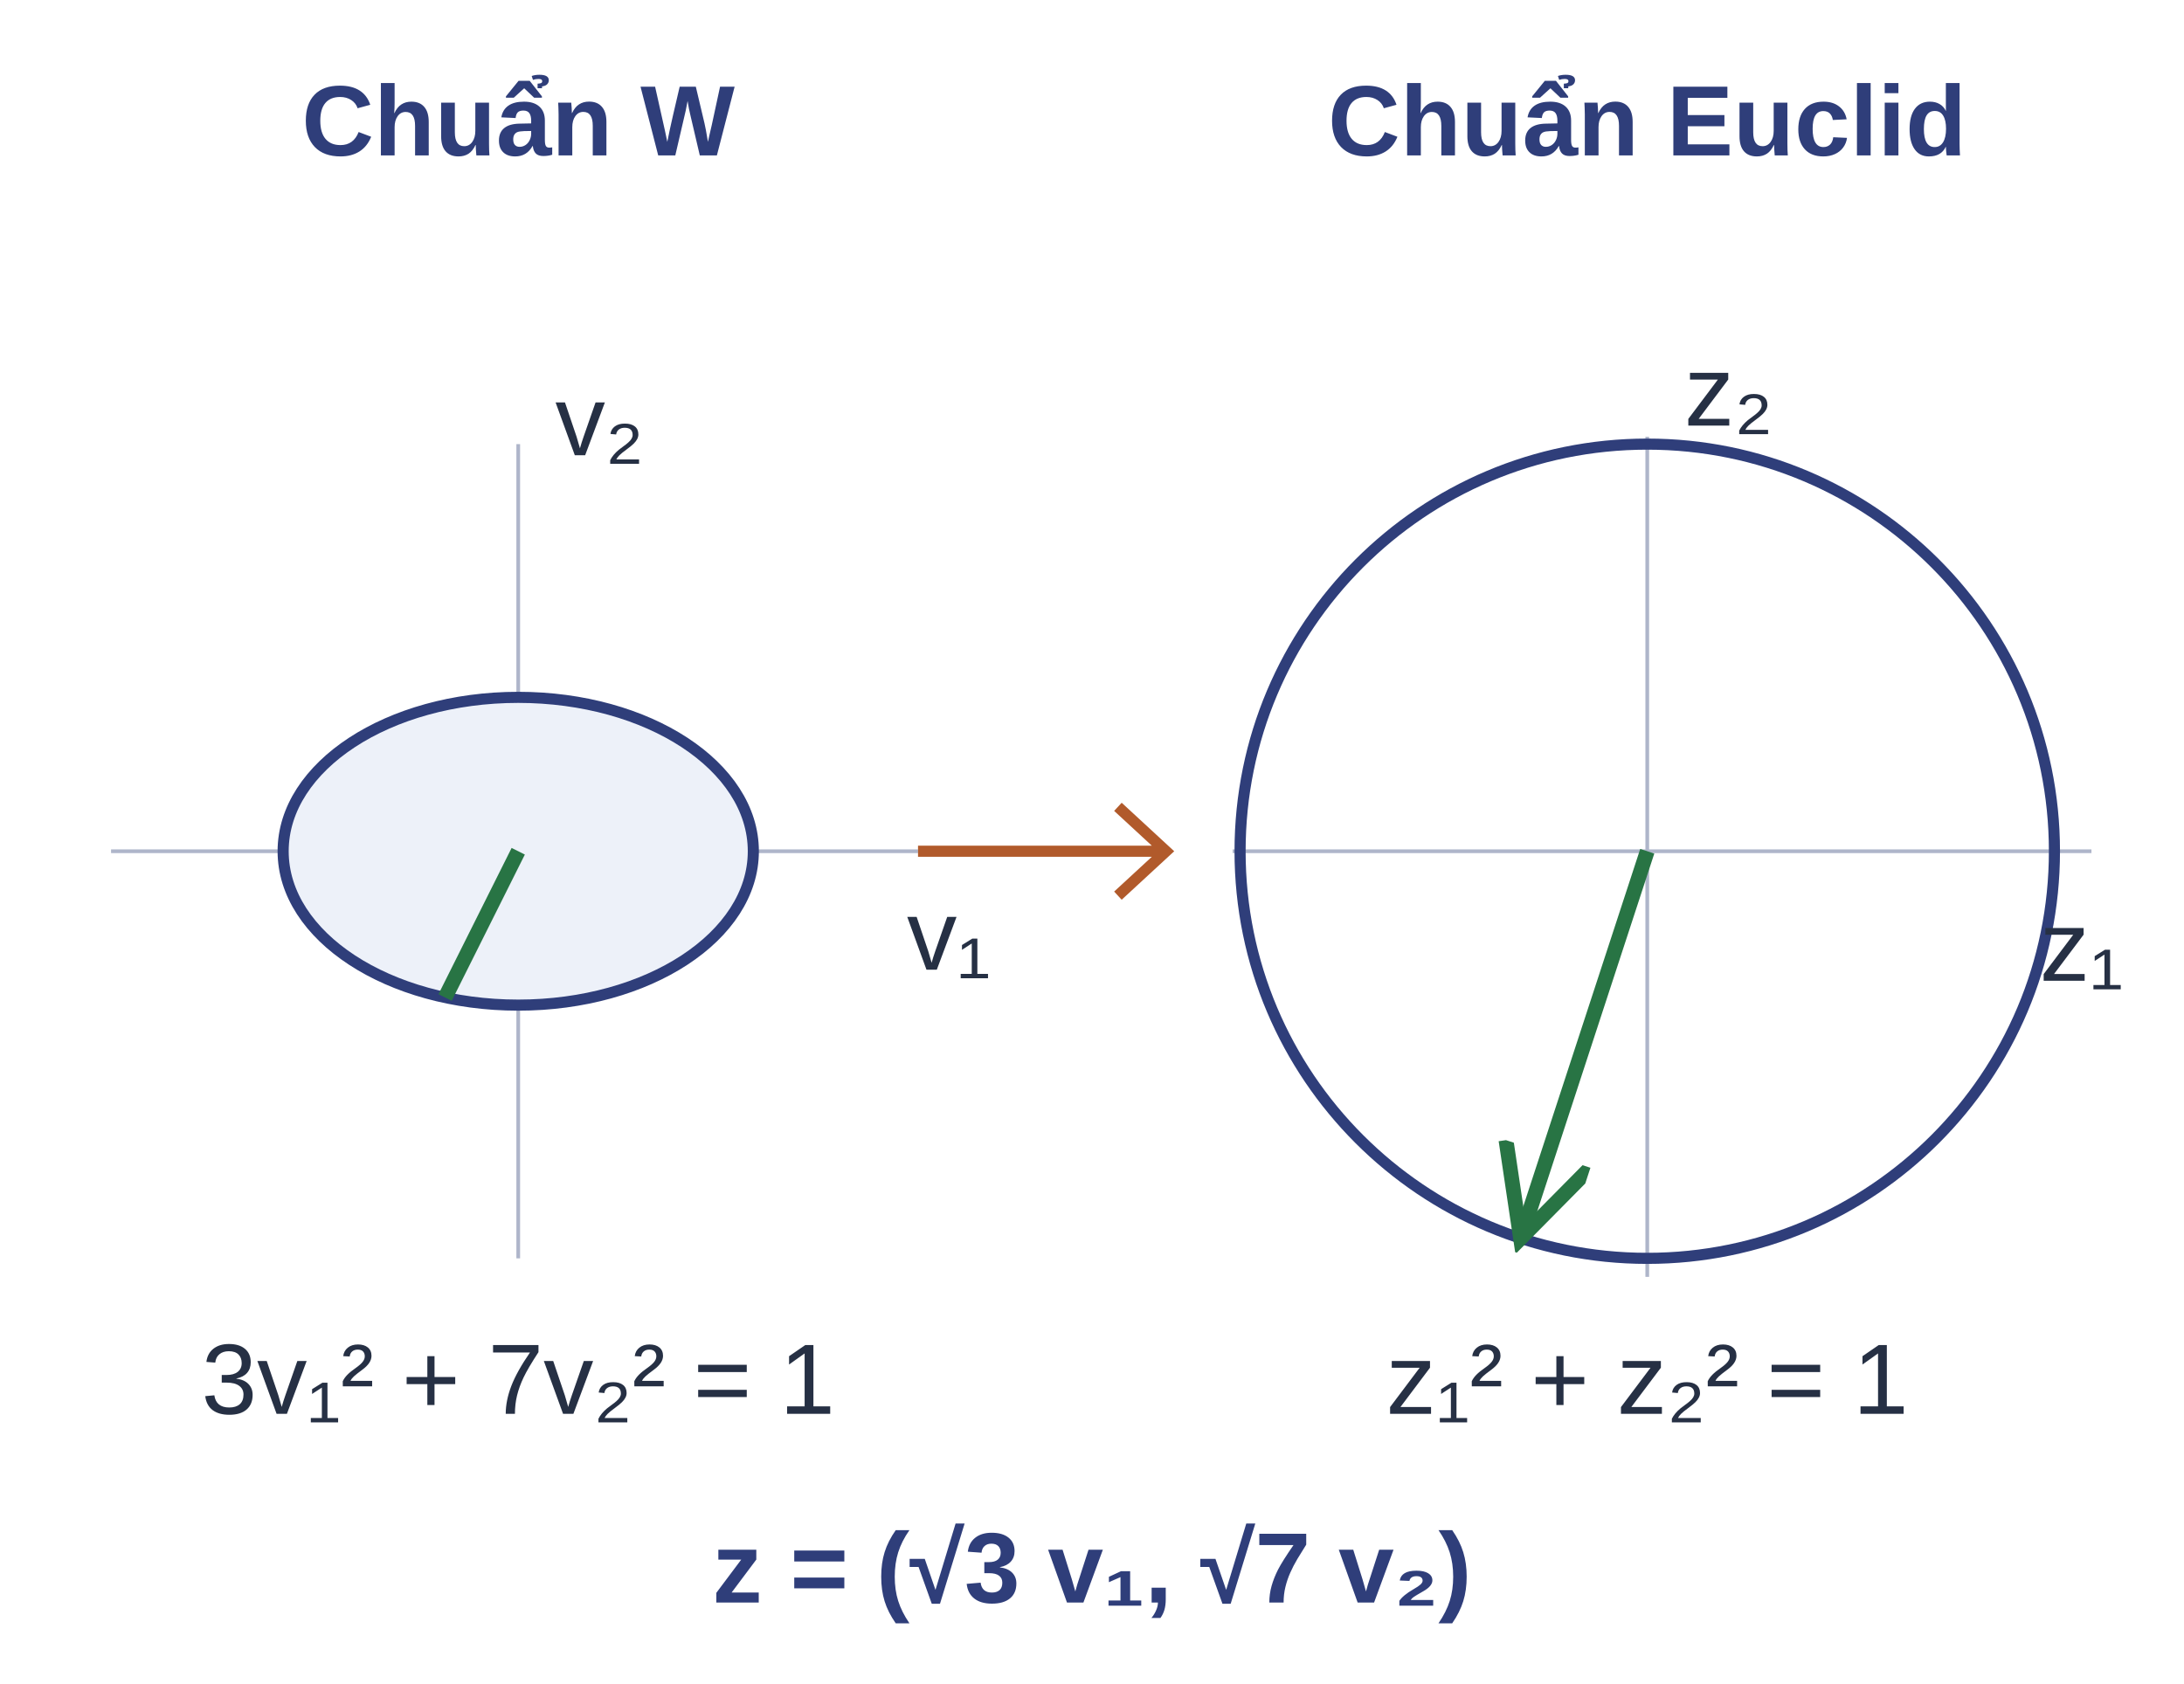
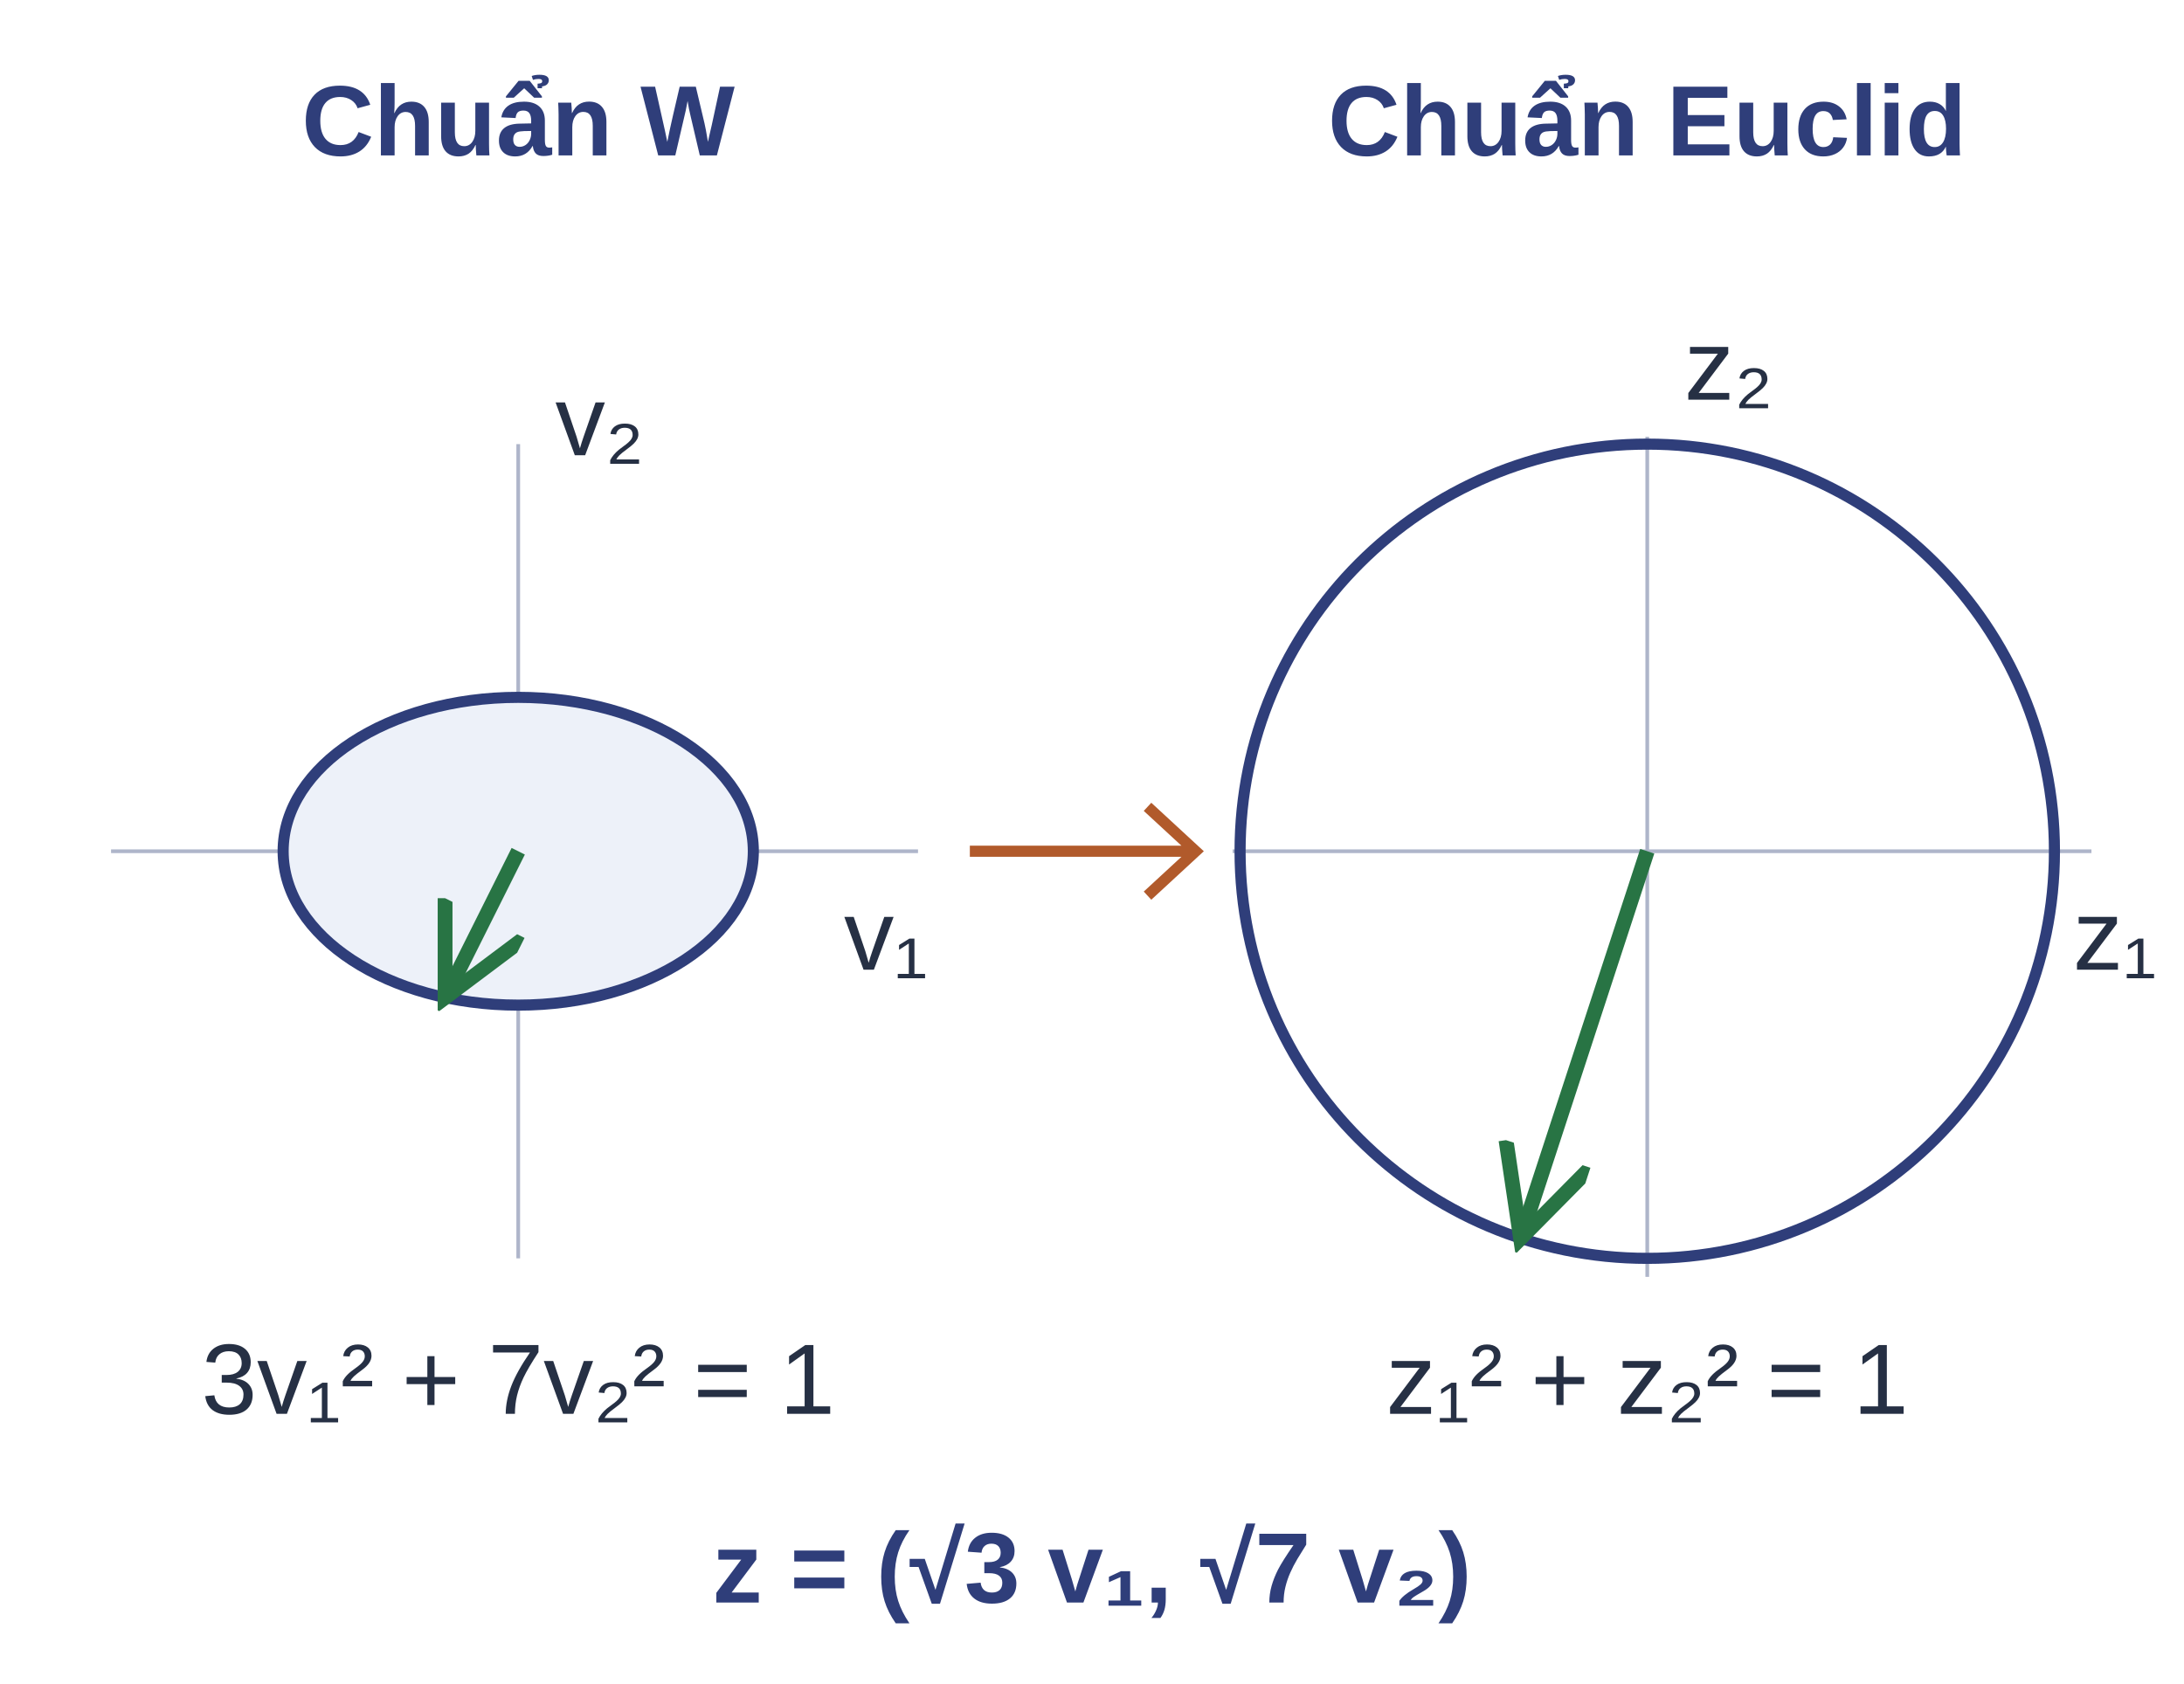
<svg xmlns="http://www.w3.org/2000/svg" viewBox="0 0 590 455" role="img" aria-labelledby="t d">
  <defs>
    <marker id="arr" markerWidth="7" markerHeight="7" refX="6" refY="3" orient="auto">
      <path d="M0 0L6 3L0 6" fill="none" stroke="#287444" />
    </marker>
  </defs>
  <rect width="590" height="455" fill="white" />
  <style>text{font-family:Arial,sans-serif;fill:#263044;font-size:27px} .head{fill:#2f3e7a;font-weight:bold}</style>
  <text x="140" y="42" text-anchor="middle" class="head">Chuẩn W</text>
  <text x="445" y="42" text-anchor="middle" class="head">Chuẩn Euclid</text>
  <path d="M30 230H248 M140 120V340 M333 230H565 M445 118V345" stroke="#aeb5ca" fill="none" />
  <ellipse cx="140" cy="230" rx="63.51" ry="41.58" fill="#edf1f9" stroke="#2f3e7a" stroke-width="3" />
  <circle cx="445" cy="230" r="110" fill="none" stroke="#2f3e7a" stroke-width="3" />
-   <path d="M140 230L120.24 269.52 M445 230L410.78 334.6" stroke="#287444" stroke-width="4" fill="none" marker-end="url(#arr)" />
-   <path d="M248 230H314 M302 218L315 230L302 242" fill="none" stroke="#b15a2b" stroke-width="3" />
-   <text x="245" y="262">v₁</text>
+   <path d="M140 230L120.24 269.52" stroke="#287444" stroke-width="4" fill="none" marker-end="url(#arr)" />
+   <path d="M445 230L410.78 334.6" stroke="#287444" stroke-width="4" fill="none" marker-end="url(#arr)" />
+   <path d="M262 230H322 M310 218L323 230L310 242" fill="none" stroke="#b15a2b" stroke-width="3" />
+   <text x="228" y="262">v₁</text>
  <text x="150" y="123">v₂</text>
-   <text x="551" y="265">z₁</text>
-   <text x="455" y="115">z₂</text>
+   <text x="560" y="262">z₁</text>
+   <text x="455" y="108">z₂</text>
  <text x="140" y="382" text-anchor="middle">3v₁² + 7v₂² = 1</text>
  <text x="445" y="382" text-anchor="middle">z₁² + z₂² = 1</text>
  <text x="295" y="433" text-anchor="middle" class="head">z = (√3 v₁, √7 v₂)</text>
</svg>
